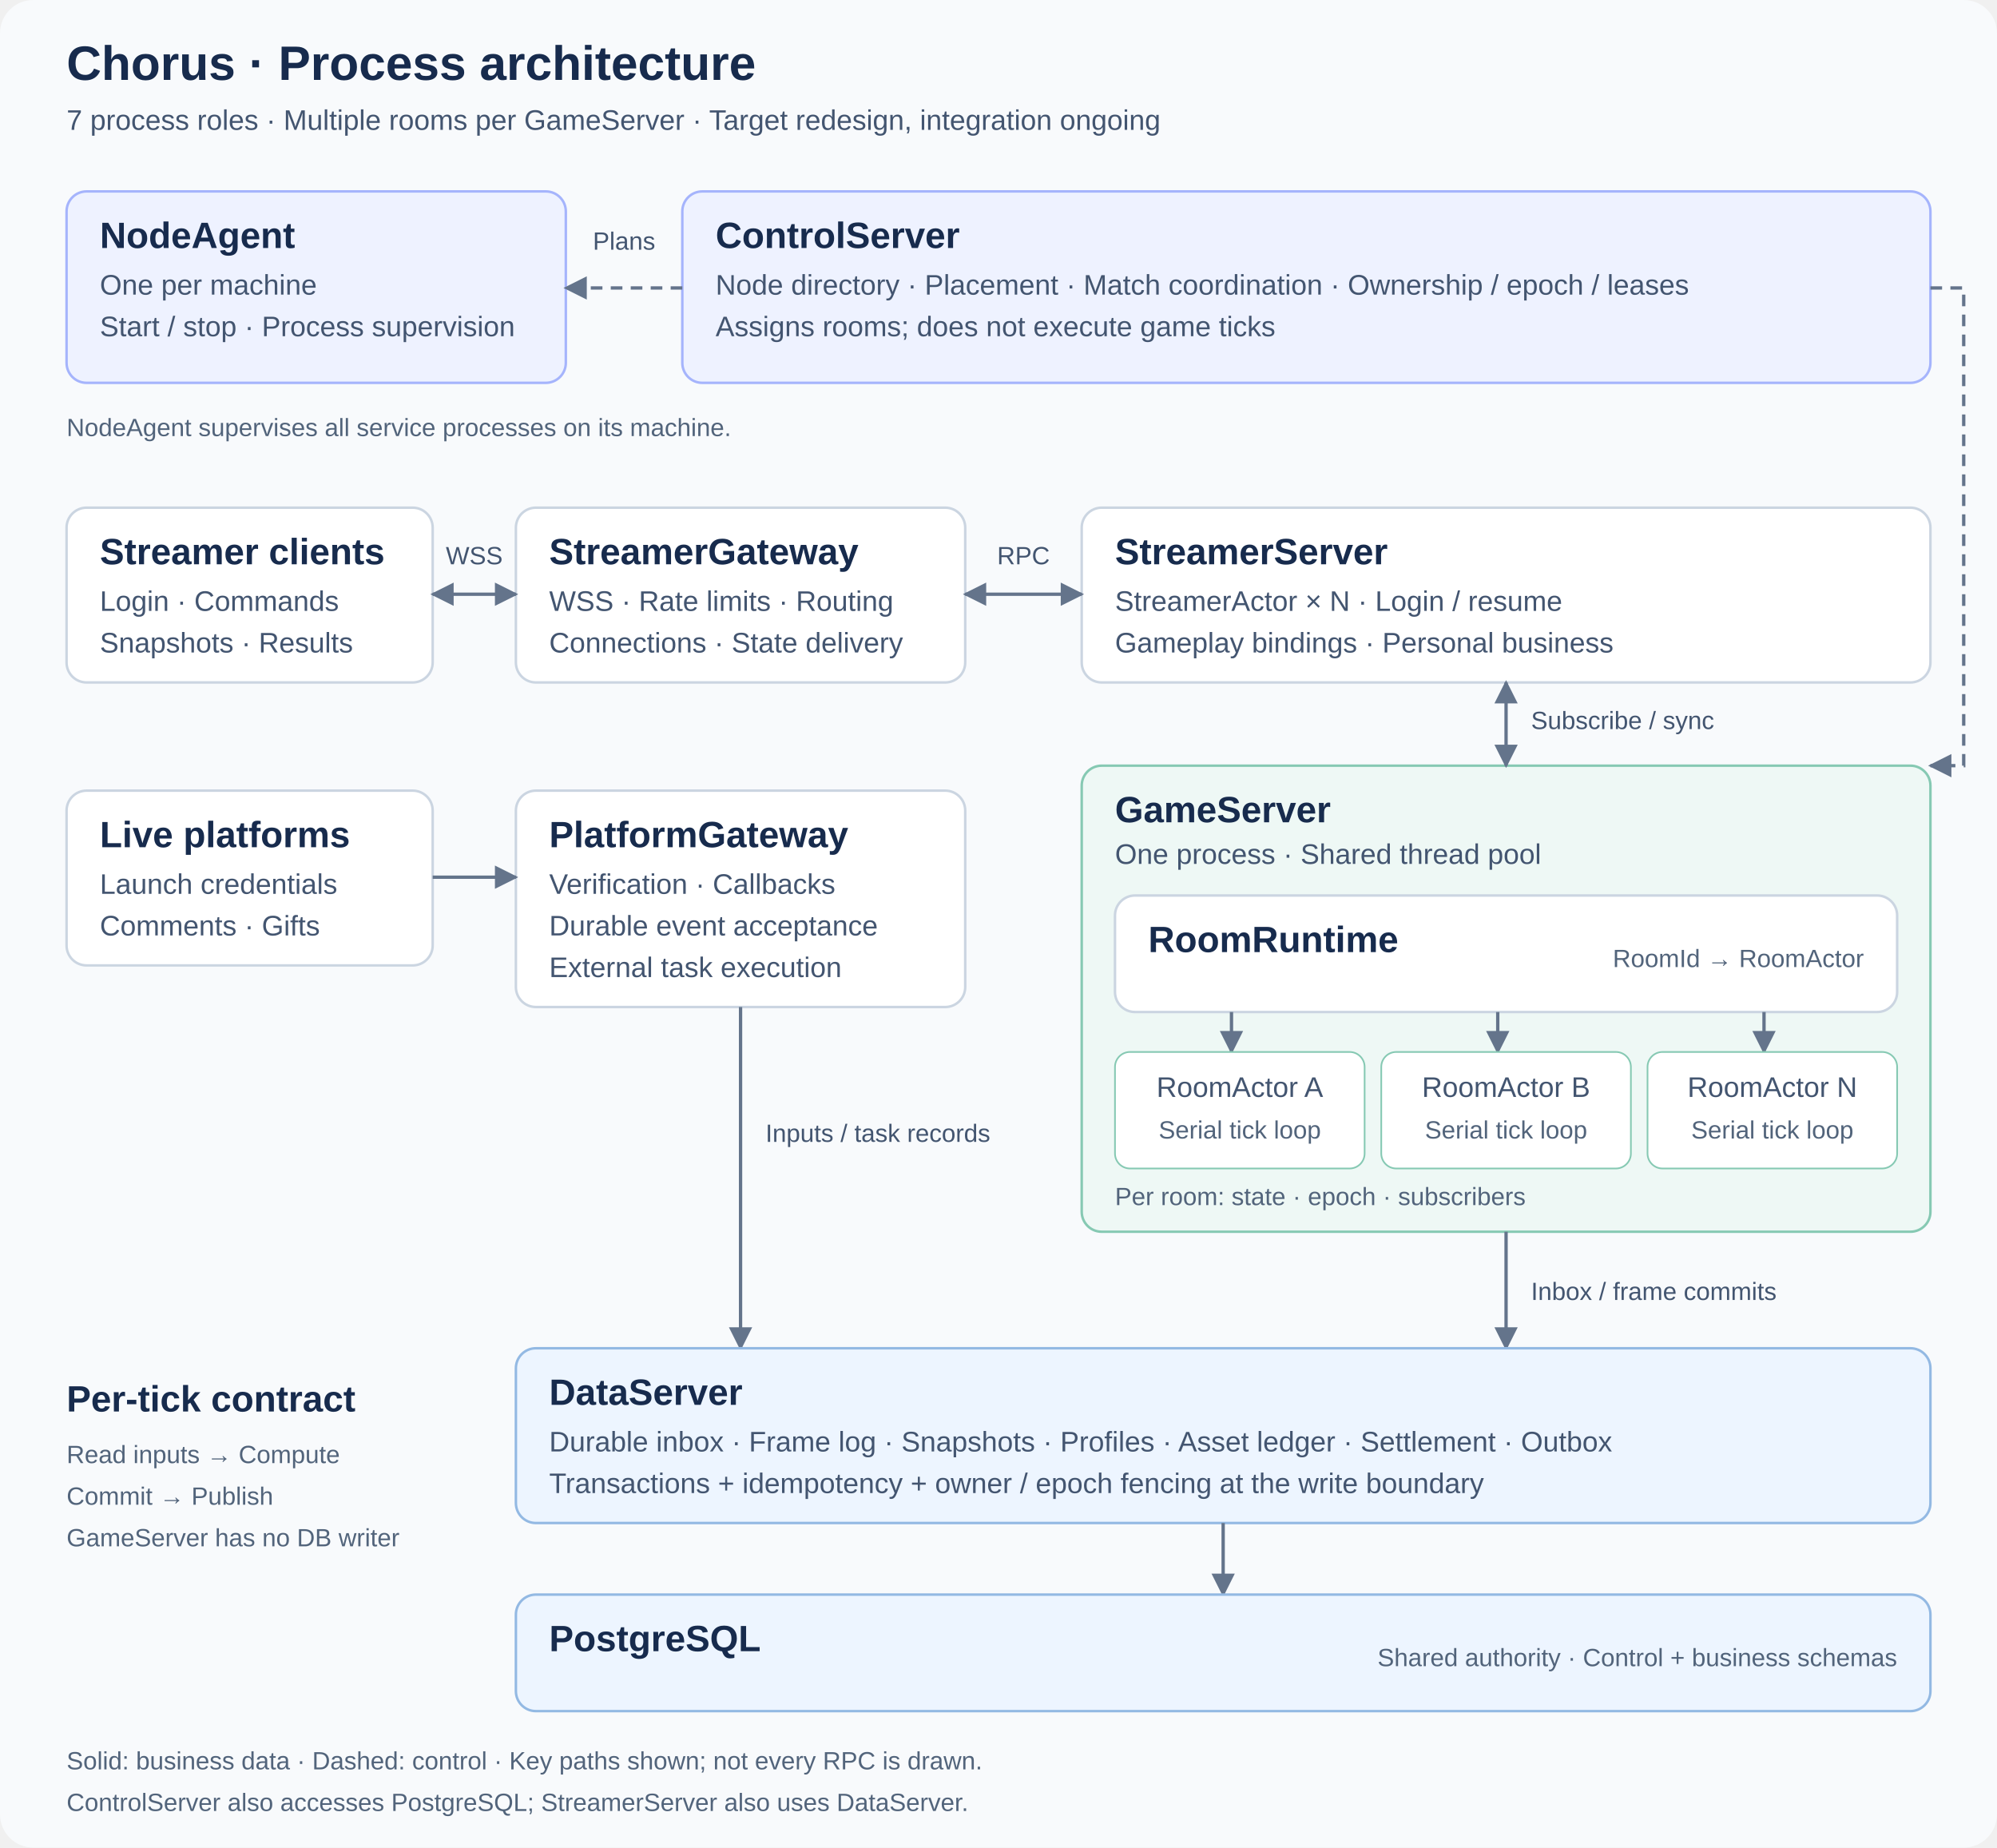
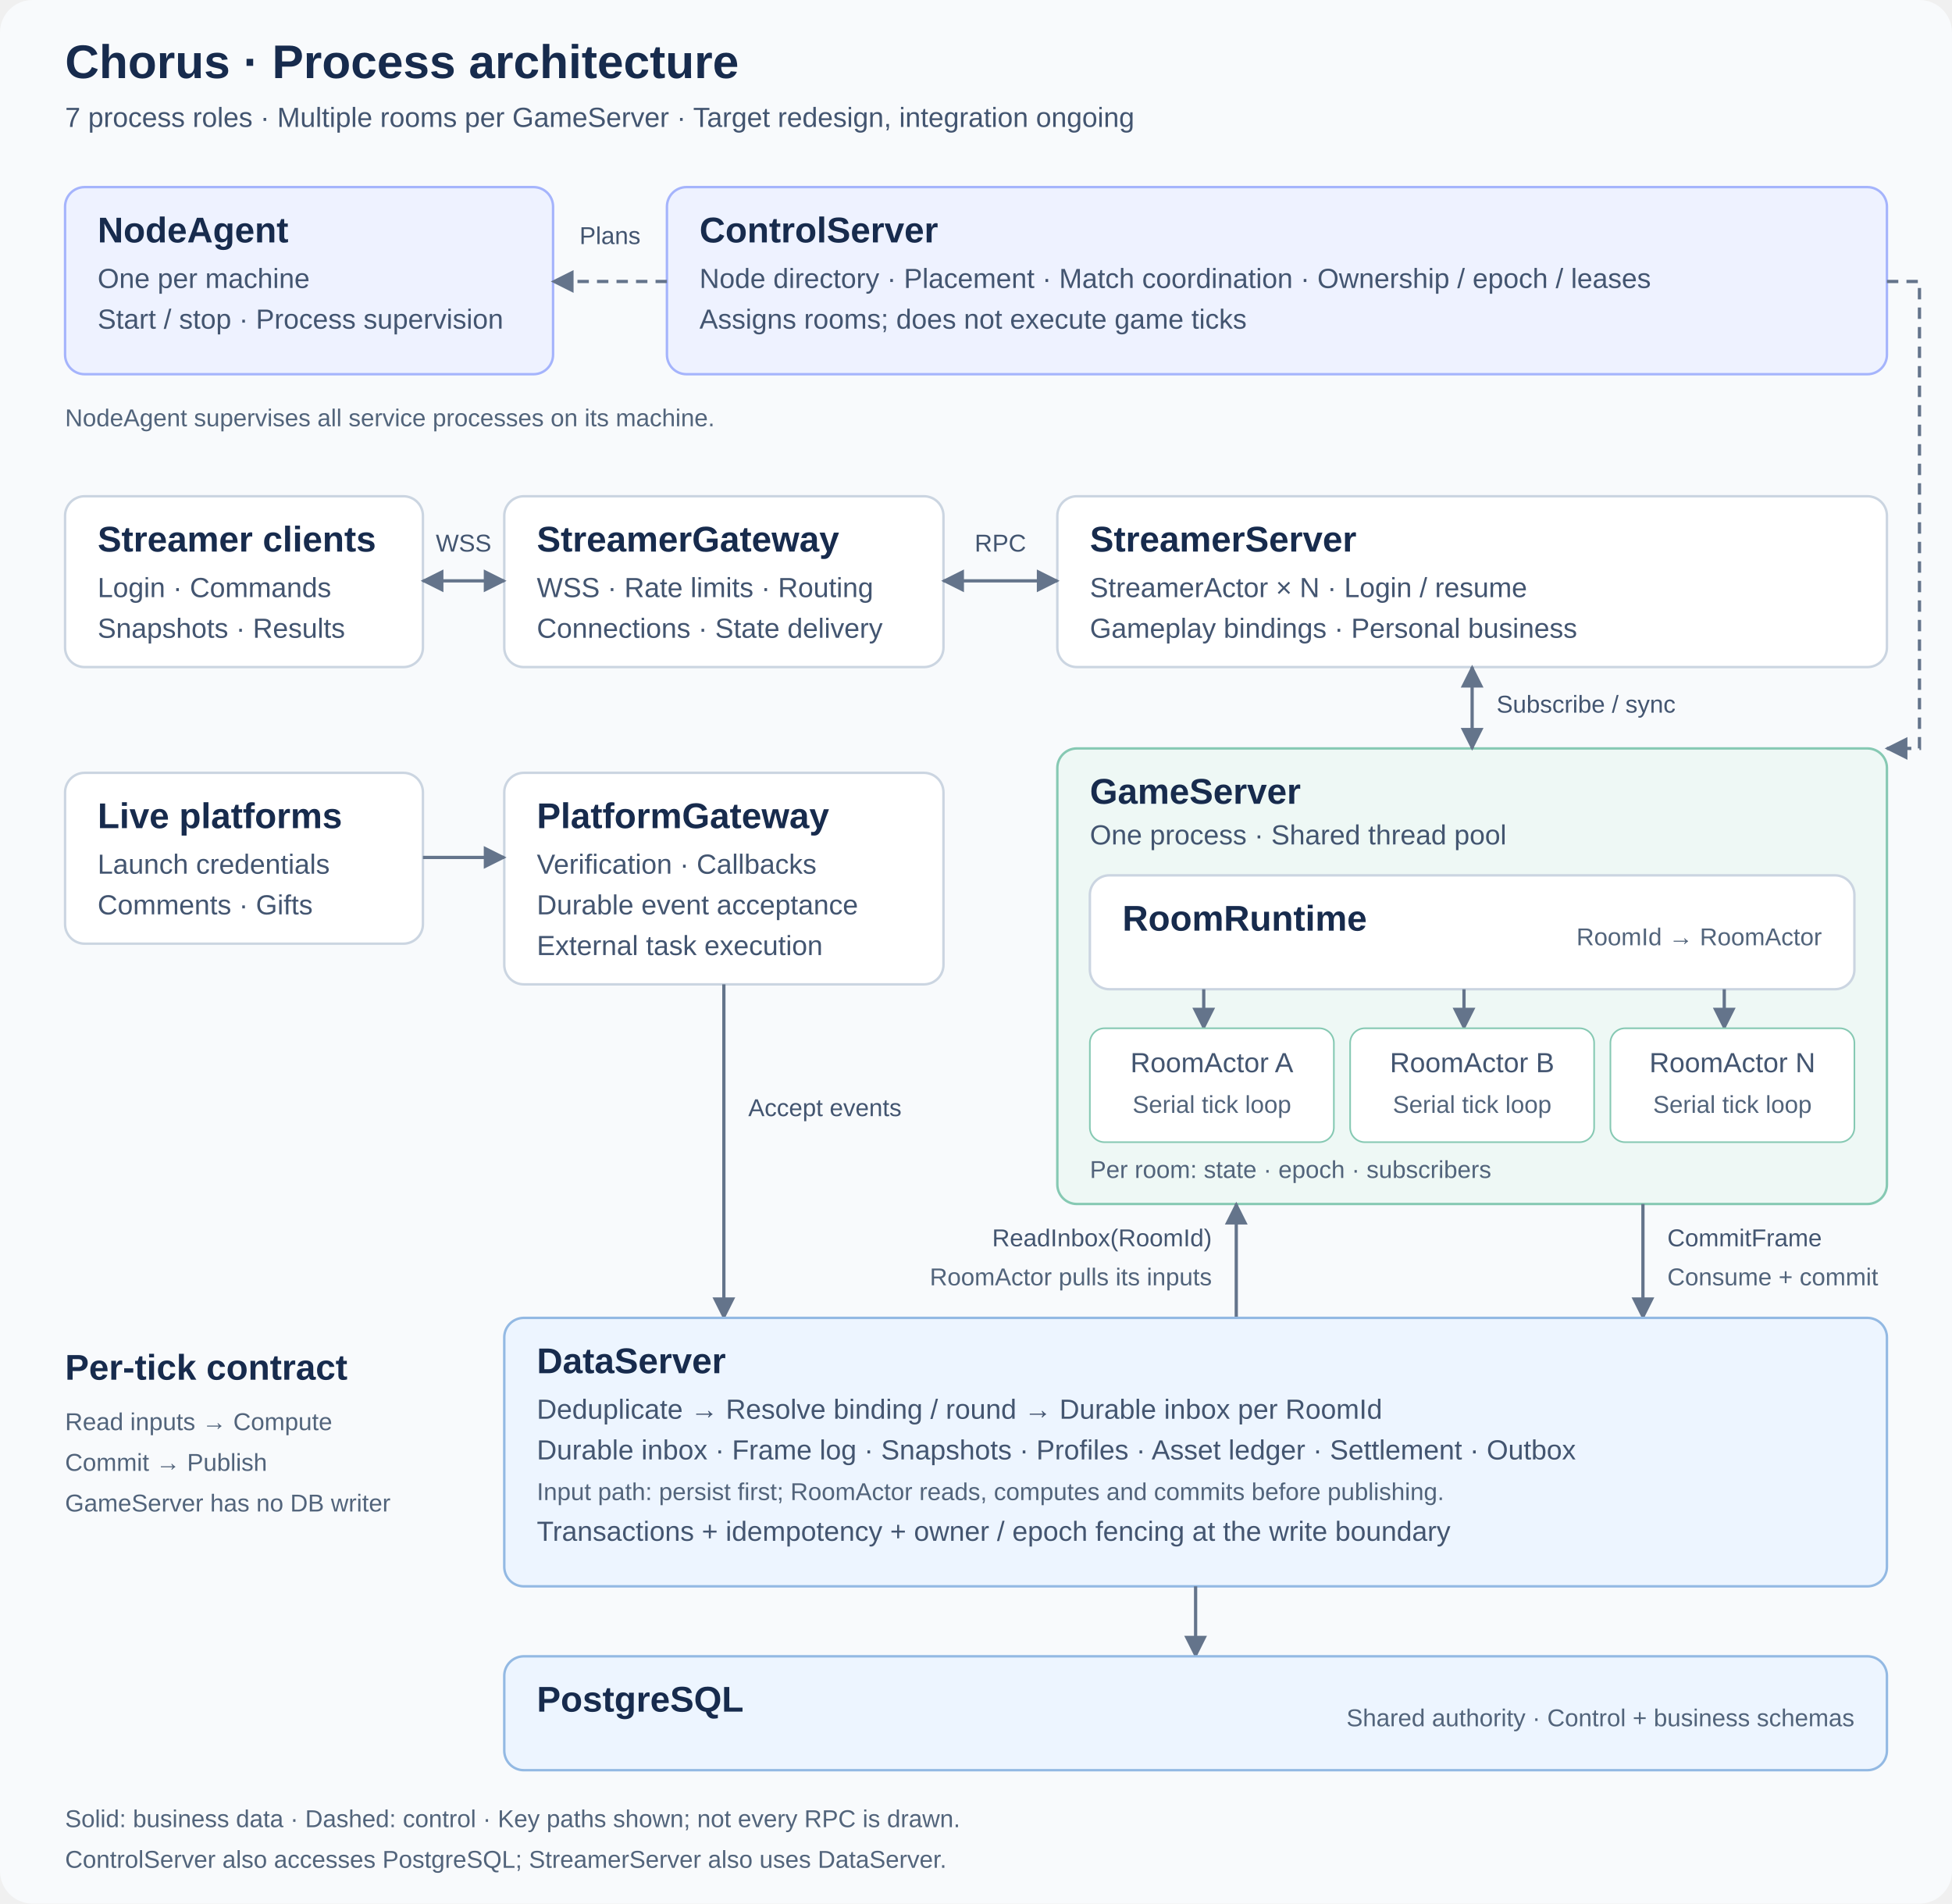
- <svg xmlns="http://www.w3.org/2000/svg" width="1200" height="1110" viewBox="0 0 1200 1110" role="img" aria-labelledby="title desc" xml:lang="en">
+ <svg xmlns="http://www.w3.org/2000/svg" width="1200" height="1170" viewBox="0 0 1200 1170" role="img" aria-labelledby="title desc" xml:lang="en">
  <defs>
    <marker id="arrow" viewBox="0 0 10 10" refX="9" refY="5" markerWidth="7" markerHeight="7" orient="auto-start-reverse">
      <path d="M0 0 L10 5 L0 10Z" fill="#64748b" />
    </marker>
  </defs>
  <style>text{font-family:Arial,'Noto Sans CJK SC','Microsoft YaHei',sans-serif;fill:#172b4d}.title{font-size:29px;font-weight:700}.name{font-size:22px;font-weight:700}.body{font-size:17px;fill:#435570}.small{font-size:15px;fill:#52647b}.label{font-size:15px;fill:#435570;paint-order:stroke;stroke:#f8fafc;stroke-width:5px;stroke-linejoin:round}.edge{fill:none;stroke:#64748b;stroke-width:2;marker-end:url(#arrow)}.control{stroke-dasharray:7 5}.box{stroke-width:1.5}</style>
-   <rect width="1200" height="1110" rx="20" fill="#f8fafc" />
+   <rect width="1200" height="1170" rx="20" fill="#f8fafc" />
  <text x="40" y="48" class="title" text-anchor="start">Chorus · Process architecture</text>
  <text x="40" y="78" class="body" text-anchor="start">7 process roles · Multiple rooms per GameServer · Target redesign, integration ongoing</text>
  <rect x="40" y="115" width="300" height="115" rx="12" fill="#eef2ff" stroke="#a5b4fc" class="box" />
  <text x="60" y="149" class="name" text-anchor="start">NodeAgent</text>
  <text x="60" y="177" class="body" text-anchor="start">One per machine</text>
  <text x="60" y="202" class="body" text-anchor="start">Start / stop · Process supervision</text>
  <rect x="410" y="115" width="750" height="115" rx="12" fill="#eef2ff" stroke="#a5b4fc" class="box" />
  <text x="430" y="149" class="name" text-anchor="start">ControlServer</text>
  <text x="430" y="177" class="body" text-anchor="start">Node directory · Placement · Match coordination · Ownership / epoch / leases</text>
  <text x="430" y="202" class="body" text-anchor="start">Assigns rooms; does not execute game ticks</text>
  <path d="M410 173 H340" class="edge control" />
  <text x="375" y="150" class="label" text-anchor="middle">Plans</text>
  <text x="40" y="262" class="small" text-anchor="start">NodeAgent supervises all service processes on its machine.</text>
  <path d="M1160 173 H1180 V460 H1160" class="edge control" />
  <rect x="40" y="305" width="220" height="105" rx="12" fill="#ffffff" stroke="#cbd5e1" class="box" />
  <text x="60" y="339" class="name" text-anchor="start">Streamer clients</text>
  <text x="60" y="367" class="body" text-anchor="start">Login · Commands</text>
  <text x="60" y="392" class="body" text-anchor="start">Snapshots · Results</text>
  <rect x="310" y="305" width="270" height="105" rx="12" fill="#ffffff" stroke="#cbd5e1" class="box" />
  <text x="330" y="339" class="name" text-anchor="start">StreamerGateway</text>
  <text x="330" y="367" class="body" text-anchor="start">WSS · Rate limits · Routing</text>
  <text x="330" y="392" class="body" text-anchor="start">Connections · State delivery</text>
  <rect x="650" y="305" width="510" height="105" rx="12" fill="#ffffff" stroke="#cbd5e1" class="box" />
  <text x="670" y="339" class="name" text-anchor="start">StreamerServer</text>
  <text x="670" y="367" class="body" text-anchor="start">StreamerActor × N · Login / resume</text>
  <text x="670" y="392" class="body" text-anchor="start">Gameplay bindings · Personal business</text>
  <path d="M260 357 H310" marker-start="url(#arrow)" class="edge" />
  <path d="M580 357 H650" marker-start="url(#arrow)" class="edge" />
  <text x="285" y="339" class="label" text-anchor="middle">WSS</text>
  <text x="615" y="339" class="label" text-anchor="middle">RPC</text>
  <rect x="40" y="475" width="220" height="105" rx="12" fill="#ffffff" stroke="#cbd5e1" class="box" />
  <text x="60" y="509" class="name" text-anchor="start">Live platforms</text>
  <text x="60" y="537" class="body" text-anchor="start">Launch credentials</text>
  <text x="60" y="562" class="body" text-anchor="start">Comments · Gifts</text>
  <rect x="310" y="475" width="270" height="130" rx="12" fill="#ffffff" stroke="#cbd5e1" class="box" />
  <text x="330" y="509" class="name" text-anchor="start">PlatformGateway</text>
  <text x="330" y="537" class="body" text-anchor="start">Verification · Callbacks</text>
  <text x="330" y="562" class="body" text-anchor="start">Durable event acceptance</text>
  <text x="330" y="587" class="body" text-anchor="start">External task execution</text>
  <path d="M260 527 H310" class="edge" />
  <rect x="650" y="460" width="510" height="280" rx="12" fill="#eef8f5" stroke="#86c9b3" class="box" />
  <text x="670" y="494" class="name" text-anchor="start">GameServer</text>
  <text x="670" y="519" class="body" text-anchor="start">One process · Shared thread pool</text>
  <rect x="670" y="538" width="470" height="70" rx="12" fill="#ffffff" stroke="#cbd5e1" class="box" />
  <text x="690" y="572" class="name" text-anchor="start">RoomRuntime</text>
  <text x="1120" y="581" class="small" text-anchor="end">RoomId → RoomActor</text>
  <path d="M905 410 V460" marker-start="url(#arrow)" class="edge" />
  <text x="920" y="438" class="label" text-anchor="start">Subscribe / sync</text>
  <path d="M740 608 V632" class="edge" />
  <rect x="670" y="632" width="150" height="70" rx="9" fill="#fff" stroke="#86c9b3" />
  <text x="745" y="659" class="body" text-anchor="middle">RoomActor A</text>
  <text x="745" y="684" class="small" text-anchor="middle">Serial tick loop</text>
  <path d="M900 608 V632" class="edge" />
  <rect x="830" y="632" width="150" height="70" rx="9" fill="#fff" stroke="#86c9b3" />
  <text x="905" y="659" class="body" text-anchor="middle">RoomActor B</text>
  <text x="905" y="684" class="small" text-anchor="middle">Serial tick loop</text>
  <path d="M1060 608 V632" class="edge" />
  <rect x="990" y="632" width="150" height="70" rx="9" fill="#fff" stroke="#86c9b3" />
  <text x="1065" y="659" class="body" text-anchor="middle">RoomActor N</text>
  <text x="1065" y="684" class="small" text-anchor="middle">Serial tick loop</text>
  <text x="670" y="724" class="small" text-anchor="start">Per room: state · epoch · subscribers</text>
  <path d="M445 605 V810" class="edge" />
-   <text x="460" y="686" class="label" text-anchor="start">Inputs / task records</text>
-   <path d="M905 740 V810" class="edge" />
-   <text x="920" y="781" class="label" text-anchor="start">Inbox / frame commits</text>
-   <rect x="310" y="810" width="850" height="105" rx="12" fill="#edf5ff" stroke="#93b9e3" class="box" />
+   <text x="460" y="686" class="label" text-anchor="start">Accept events</text>
+   <path d="M760 810 V740" class="edge" />
+   <text x="745" y="766" class="label" text-anchor="end">ReadInbox(RoomId)</text>
+   <text x="745" y="790" class="small" text-anchor="end">RoomActor pulls its inputs</text>
+   <path d="M1010 740 V810" class="edge" />
+   <text x="1025" y="766" class="label">CommitFrame</text>
+   <text x="1025" y="790" class="small">Consume + commit</text>
+   <rect x="310" y="810" width="850" height="165" rx="12" fill="#edf5ff" stroke="#93b9e3" class="box" />
  <text x="330" y="844" class="name" text-anchor="start">DataServer</text>
-   <text x="330" y="872" class="body" text-anchor="start">Durable inbox · Frame log · Snapshots · Profiles · Asset ledger · Settlement · Outbox</text>
-   <text x="330" y="897" class="body" text-anchor="start">Transactions + idempotency + owner / epoch fencing at the write boundary</text>
-   <path d="M735 915 V958" class="edge" />
-   <rect x="310" y="958" width="850" height="70" rx="12" fill="#edf5ff" stroke="#93b9e3" class="box" />
-   <text x="330" y="992" class="name" text-anchor="start">PostgreSQL</text>
-   <text x="1140" y="1001" class="small" text-anchor="end">Shared authority · Control + business schemas</text>
+   <text x="330" y="872" class="body">Deduplicate → Resolve binding / round → Durable inbox per RoomId</text>
+   <text x="330" y="897" class="body" text-anchor="start">Durable inbox · Frame log · Snapshots · Profiles · Asset ledger · Settlement · Outbox</text>
+   <text x="330" y="947" class="body" text-anchor="start">Transactions + idempotency + owner / epoch fencing at the write boundary</text>
+   <text x="330" y="922" class="small">Input path: persist first; RoomActor reads, computes and commits before publishing.</text>
+   <path d="M735 975 V1018" class="edge" />
+   <rect x="310" y="1018" width="850" height="70" rx="12" fill="#edf5ff" stroke="#93b9e3" class="box" />
+   <text x="330" y="1052" class="name" text-anchor="start">PostgreSQL</text>
+   <text x="1140" y="1061" class="small" text-anchor="end">Shared authority · Control + business schemas</text>
  <text x="40" y="848" class="name" text-anchor="start">Per-tick contract</text>
  <text x="40" y="879" class="small" text-anchor="start">Read inputs → Compute</text>
  <text x="40" y="904" class="small" text-anchor="start">Commit → Publish</text>
  <text x="40" y="929" class="small" text-anchor="start">GameServer has no DB writer</text>
-   <text x="40" y="1063" class="small" text-anchor="start">Solid: business data   ·   Dashed: control   ·   Key paths shown; not every RPC is drawn.</text>
-   <text x="40" y="1088" class="small" text-anchor="start">ControlServer also accesses PostgreSQL; StreamerServer also uses DataServer.</text>
+   <text x="40" y="1123" class="small" text-anchor="start">Solid: business data   ·   Dashed: control   ·   Key paths shown; not every RPC is drawn.</text>
+   <text x="40" y="1148" class="small" text-anchor="start">ControlServer also accesses PostgreSQL; StreamerServer also uses DataServer.</text>
</svg>
